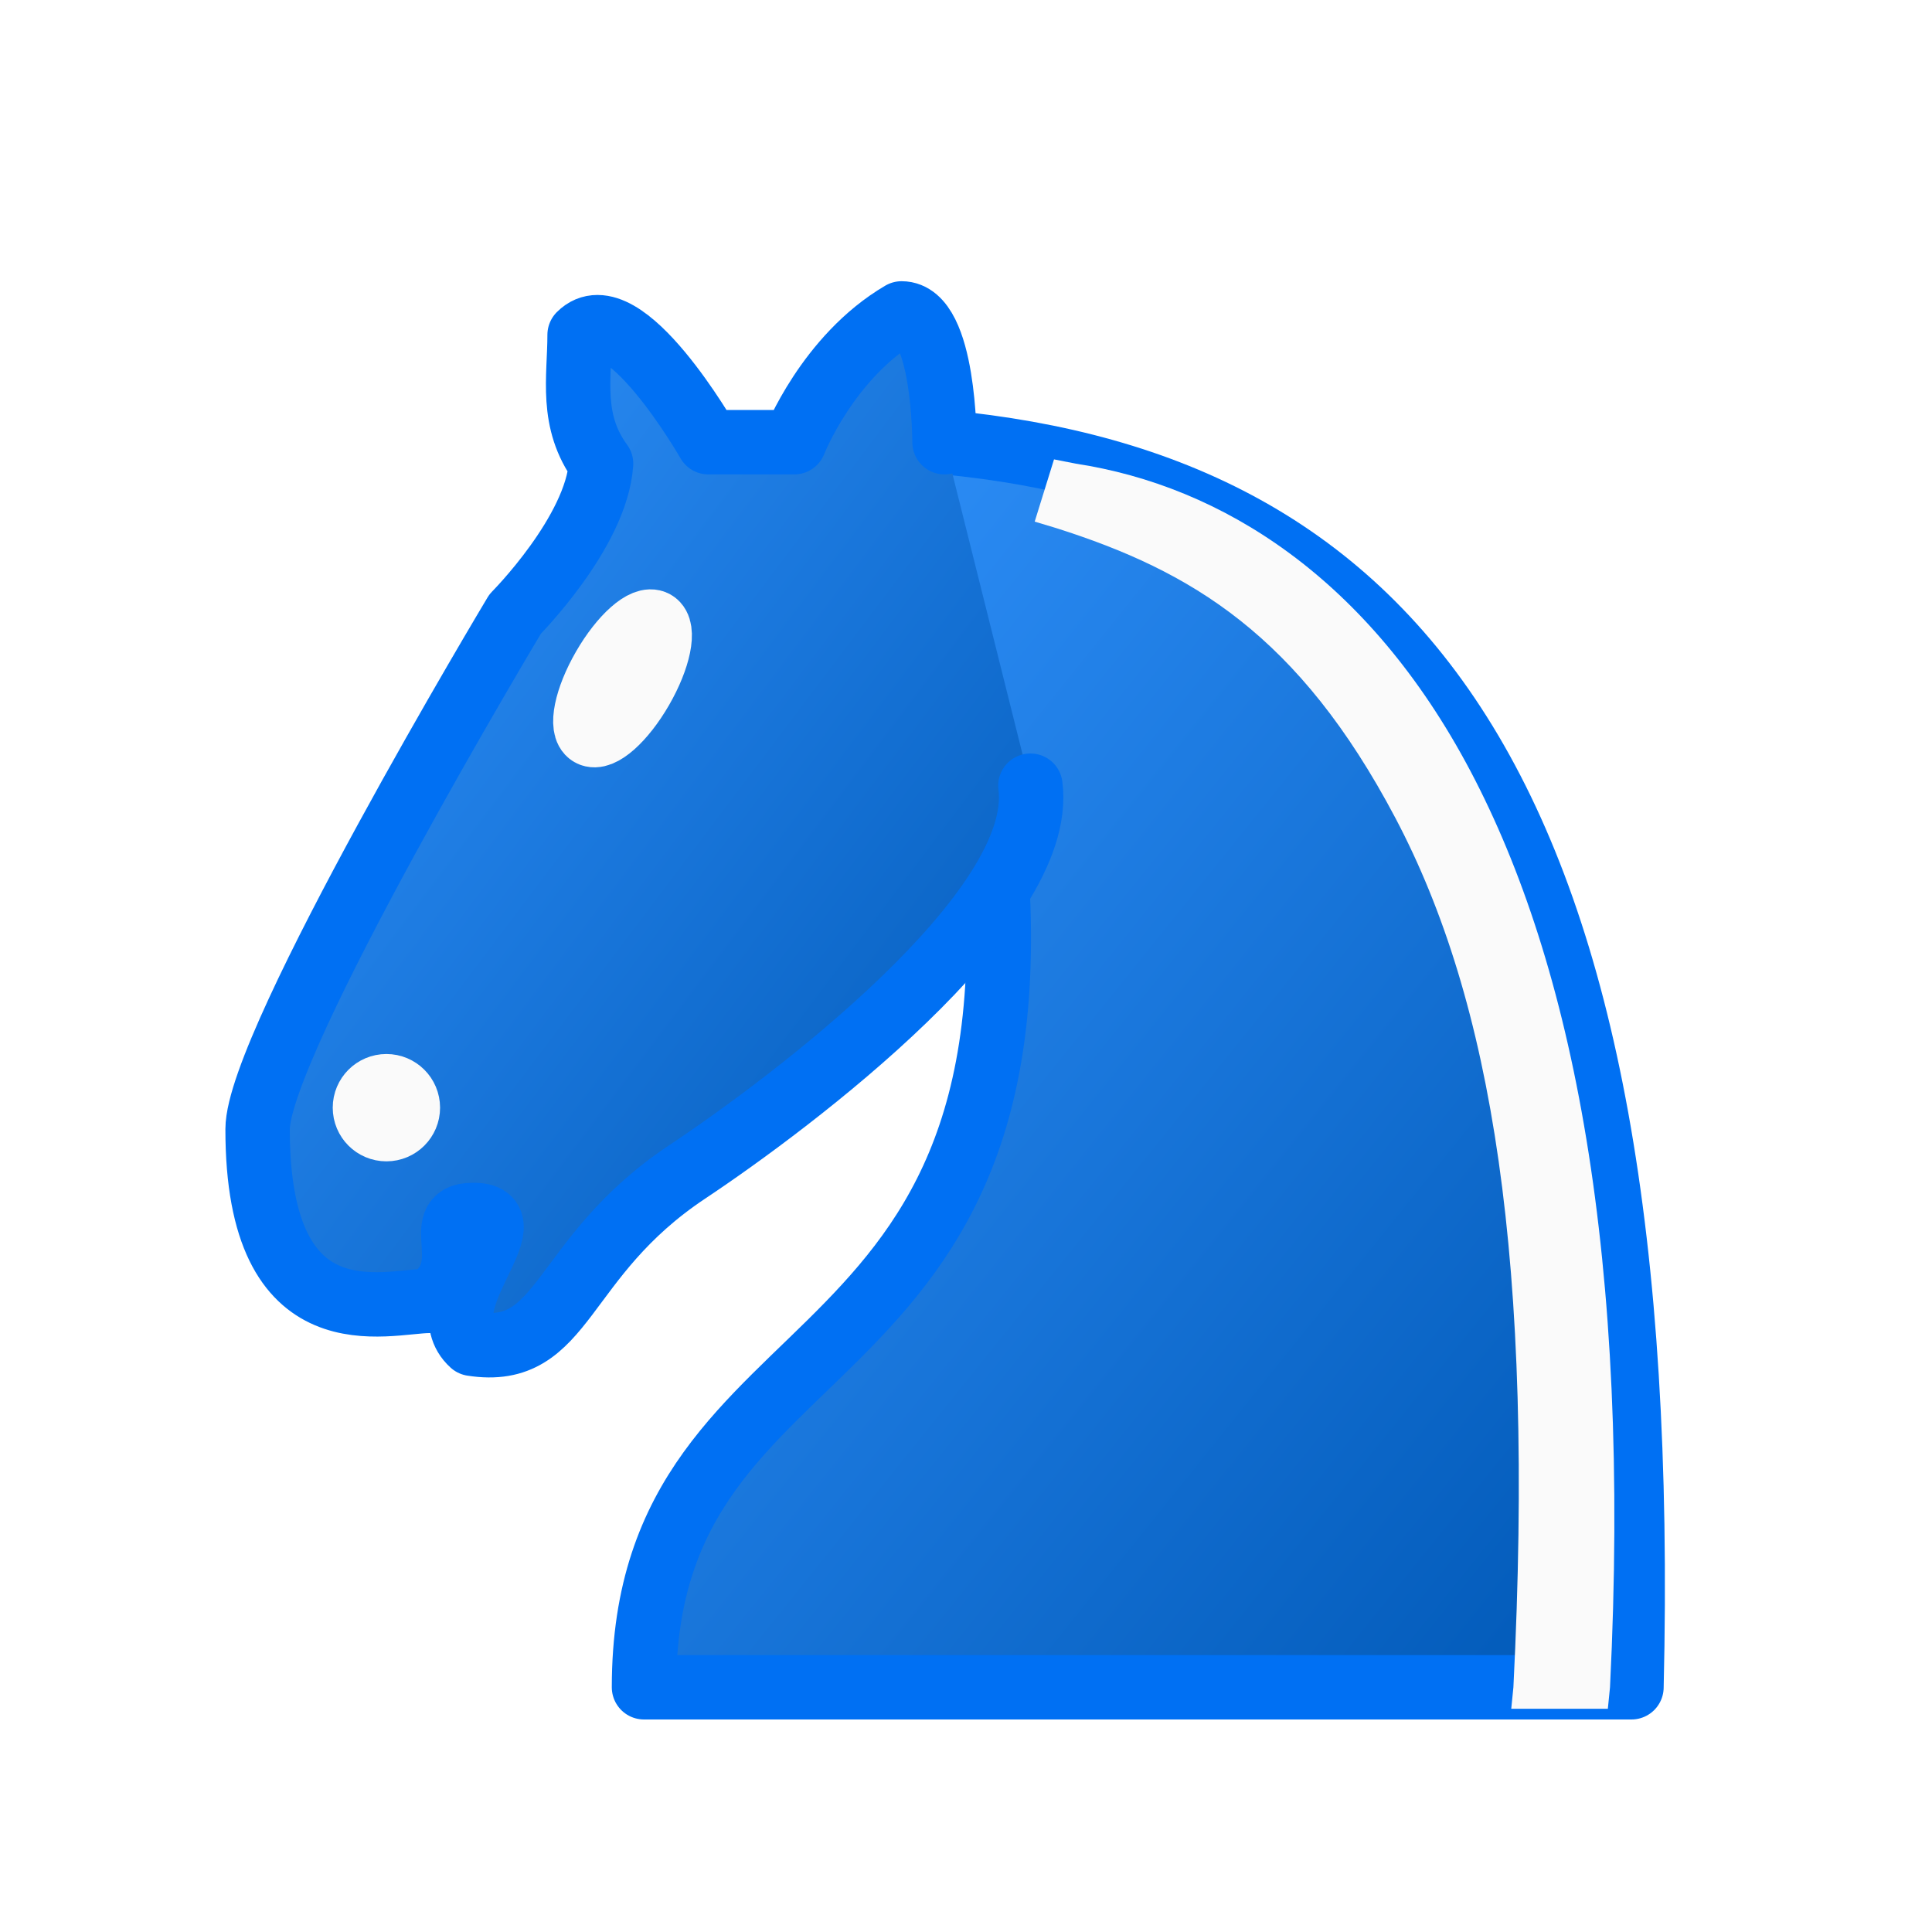
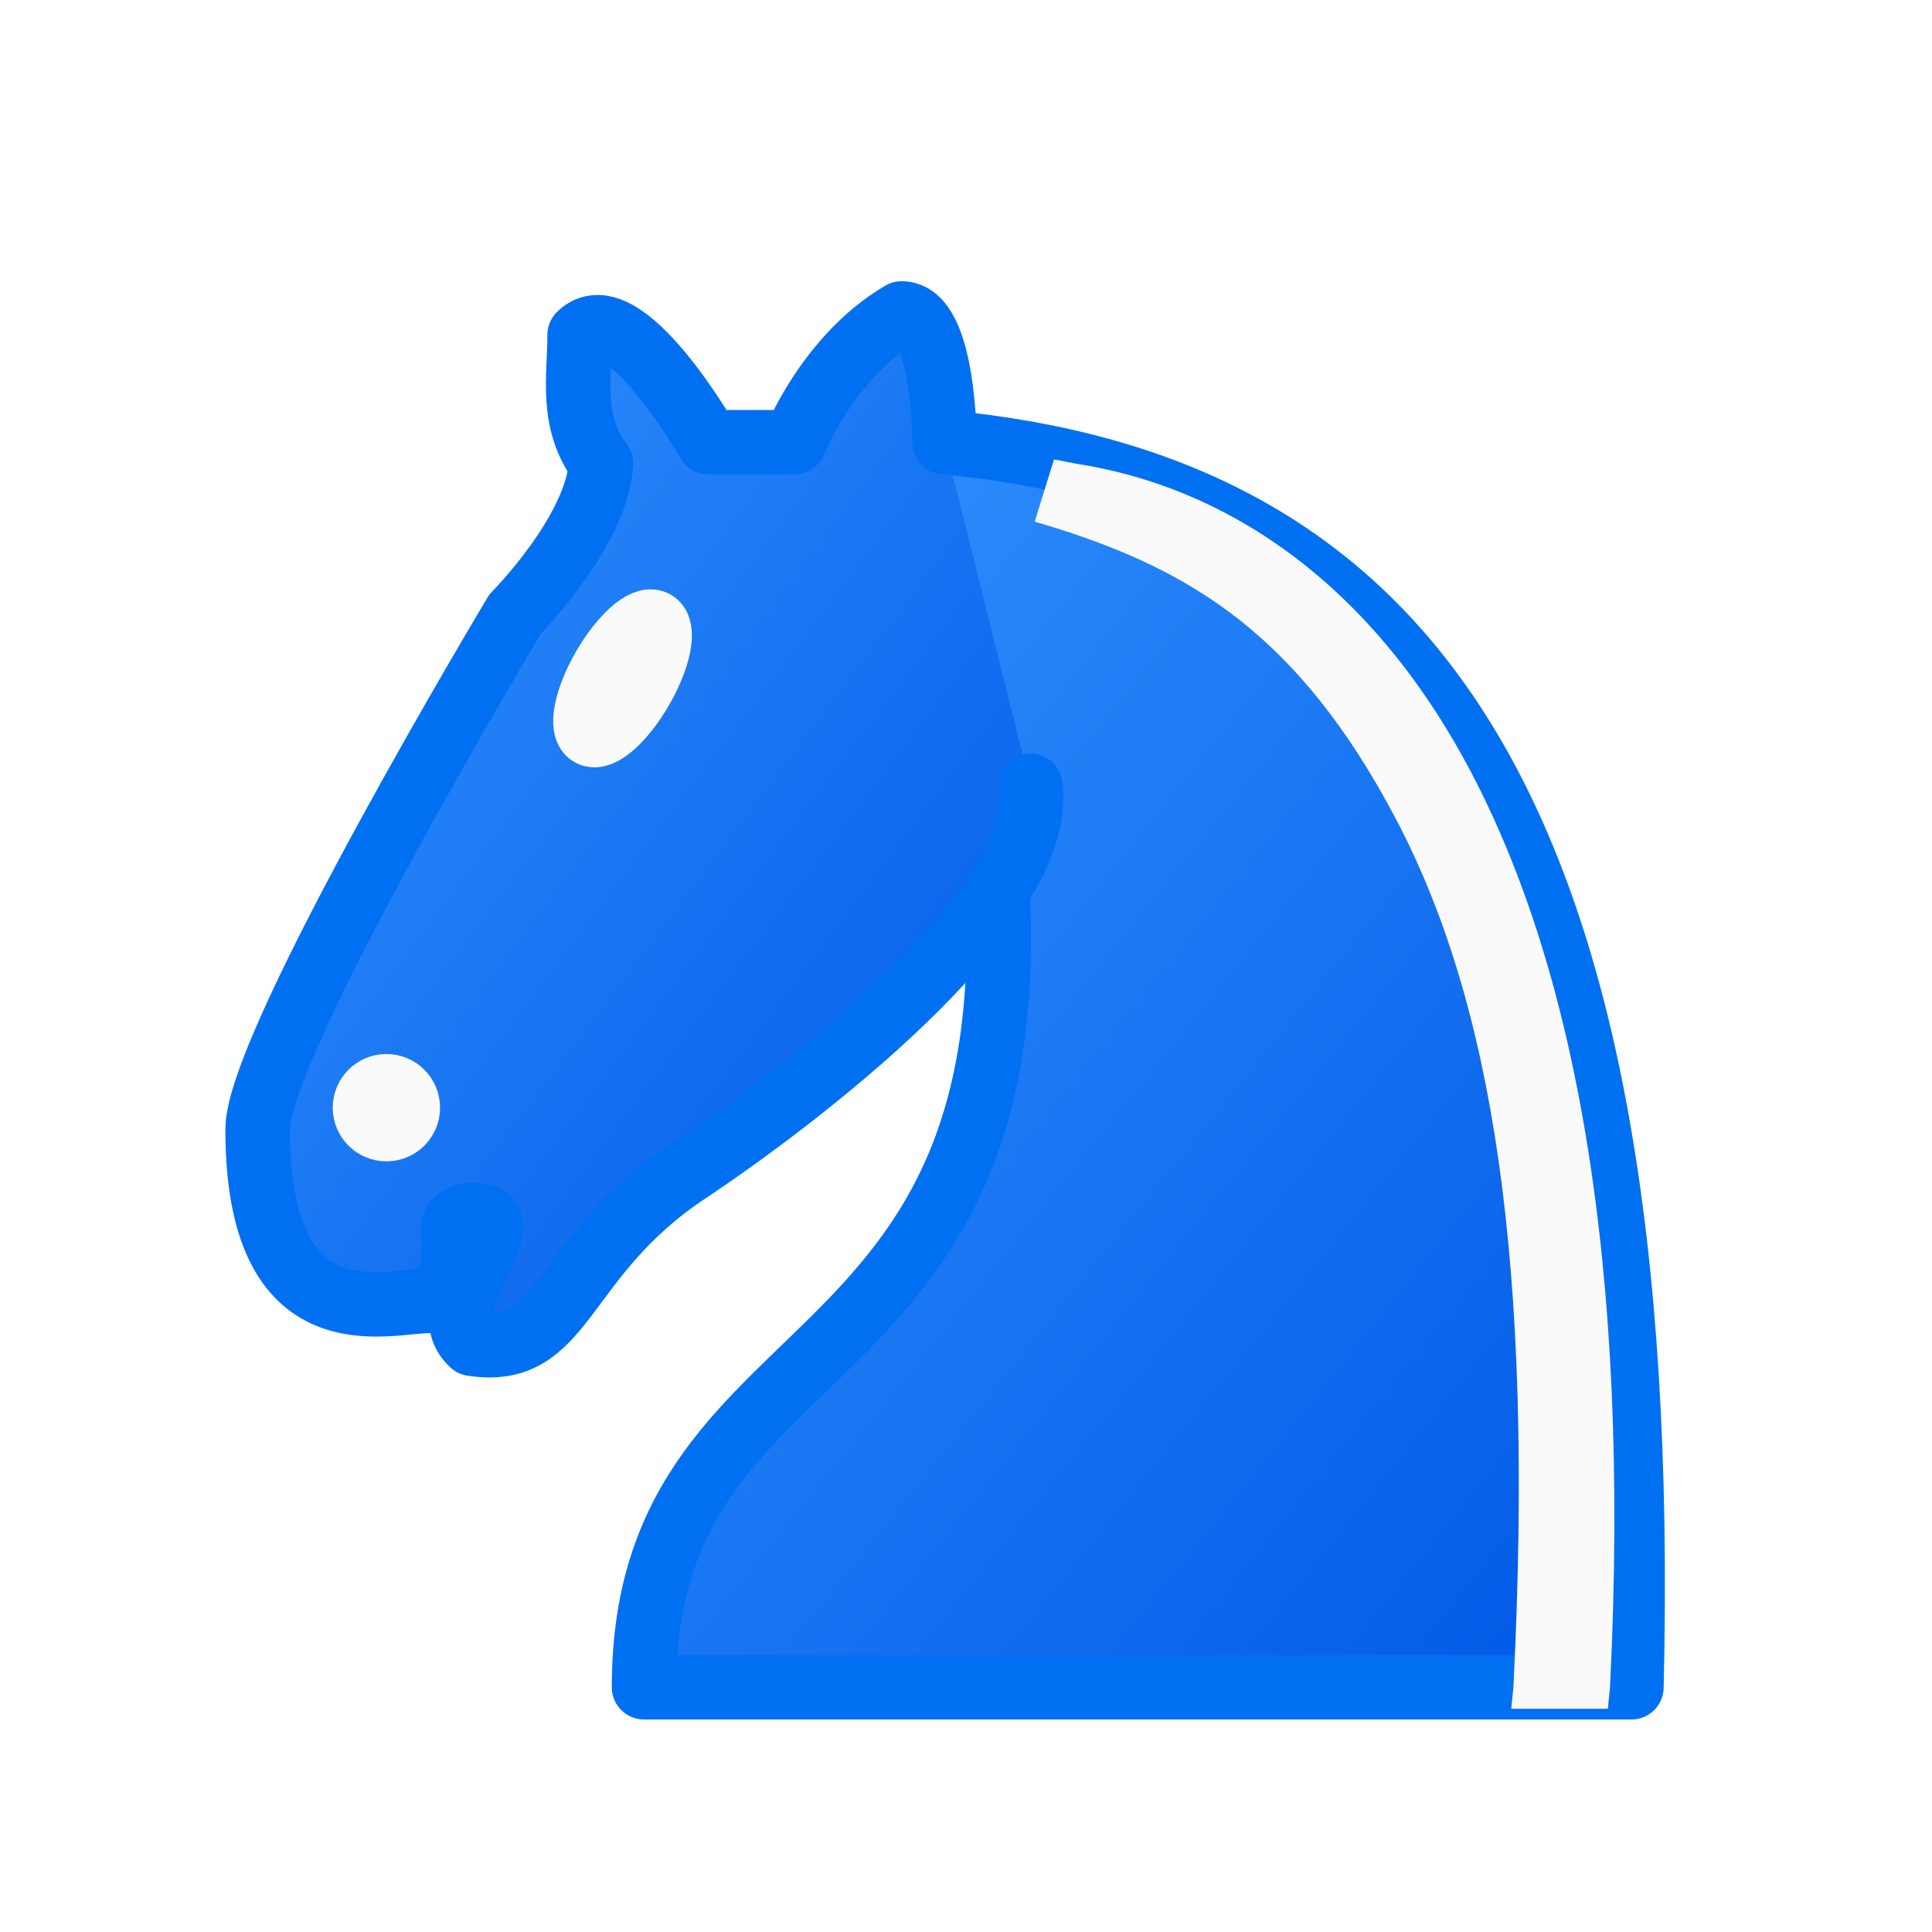
<svg xmlns="http://www.w3.org/2000/svg" version="1.1" viewBox="0 0 45 45">
  <defs>
    <linearGradient id="brand-gradient" x1="0%" y1="0%" x2="100%" y2="100%">
      <stop offset="0%" style="stop-color:#3294ff;stop-opacity:1" />
-       <stop offset="100%" style="stop-color:#0058b6;stop-opacity:1" />
+       <stop offset="100%" style="stop-color:#0058e6;stop-opacity:1" />
    </linearGradient>
  </defs>
  <g style="opacity:1; fill:none; fill-opacity:1; fill-rule:evenodd; stroke:#0070f3; stroke-width:1.5; stroke-linecap:round; stroke-linejoin:round; stroke-miterlimit:4; stroke-dasharray:none; stroke-opacity:1;" transform="translate(0,0.3)">
    <path d="M 22,10 C 32.5,11 38.5,18 38,39 L 15,39 C 15,30 25,32.5 23,18" style="fill:url(#brand-gradient); stroke:#0070f3;" />
    <path d="M 24,18 C 24.38,20.91 18.45,25.37 16,27 C 13,29 13.18,31.34 11,31 C 9.958,30.06 12.41,27.96 11,28 C 10,28 11.19,29.23 10,30 C 9,30 5.997,31 6,26 C 6,24 12,14 12,14 C 12,14 13.89,12.1 14,10.5 C 13.27,9.506 13.5,8.5 13.5,7.5 C 14.5,6.5 16.5,10 16.5,10 L 18.5,10 C 18.5,10 19.28,8.008 21,7 C 22,7 22,10 22,10" style="fill:url(#brand-gradient); stroke:#0070f3;" />
    <path d="M 9.5 25.5 A 0.5 0.5 0 1 1 8.5,25.5 A 0.5 0.5 0 1 1 9.5 25.5 z" style="fill:#fafafa; stroke:#fafafa;" />
    <path d="M 15 15.5 A 0.5 1.5 0 1 1 14,15.5 A 0.5 1.5 0 1 1 15 15.5 z" transform="matrix(0.866,0.5,-0.5,0.866,9.693,-5.173)" style="fill:#fafafa; stroke:#fafafa;" />
    <path d="M 24.55,10.4 L 24.1,11.85 L 24.6,12 C 27.75,13 30.25,14.49 32.5,18.75 C 34.75,23.01 35.75,29.06 35.25,39 L 35.2,39.5 L 37.45,39.5 L 37.5,39 C 38,28.94 36.62,22.15 34.25,17.66 C 31.88,13.17 28.46,11.02 25.06,10.5 L 24.55,10.4 z" style="fill:#fafafa; stroke:none;" />
  </g>
</svg>
